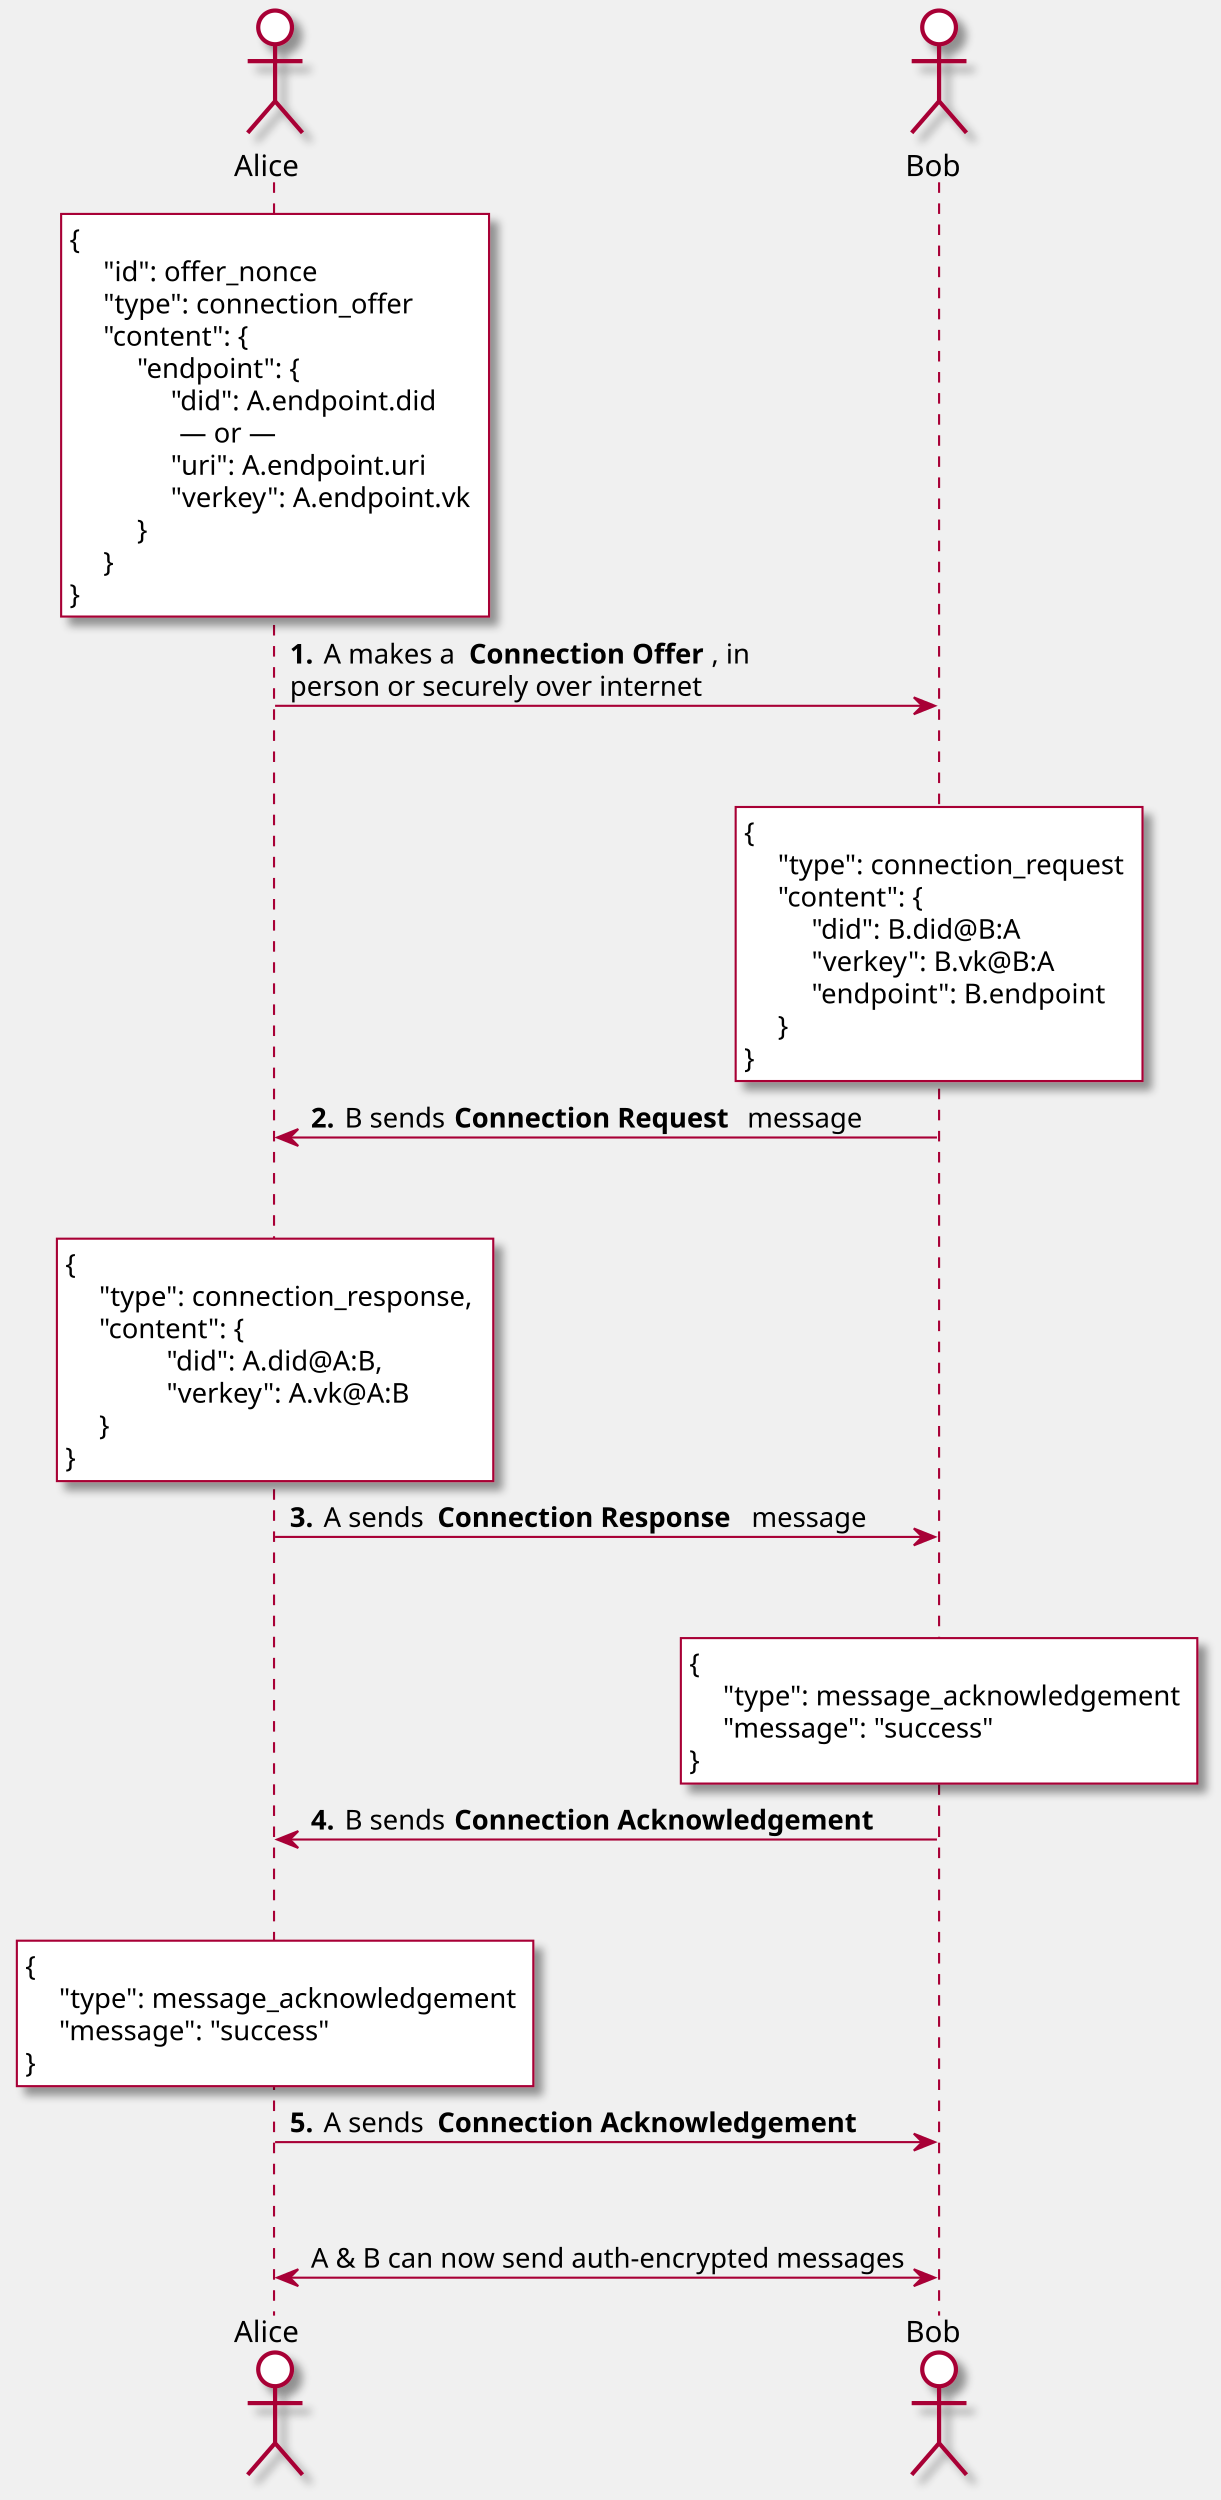
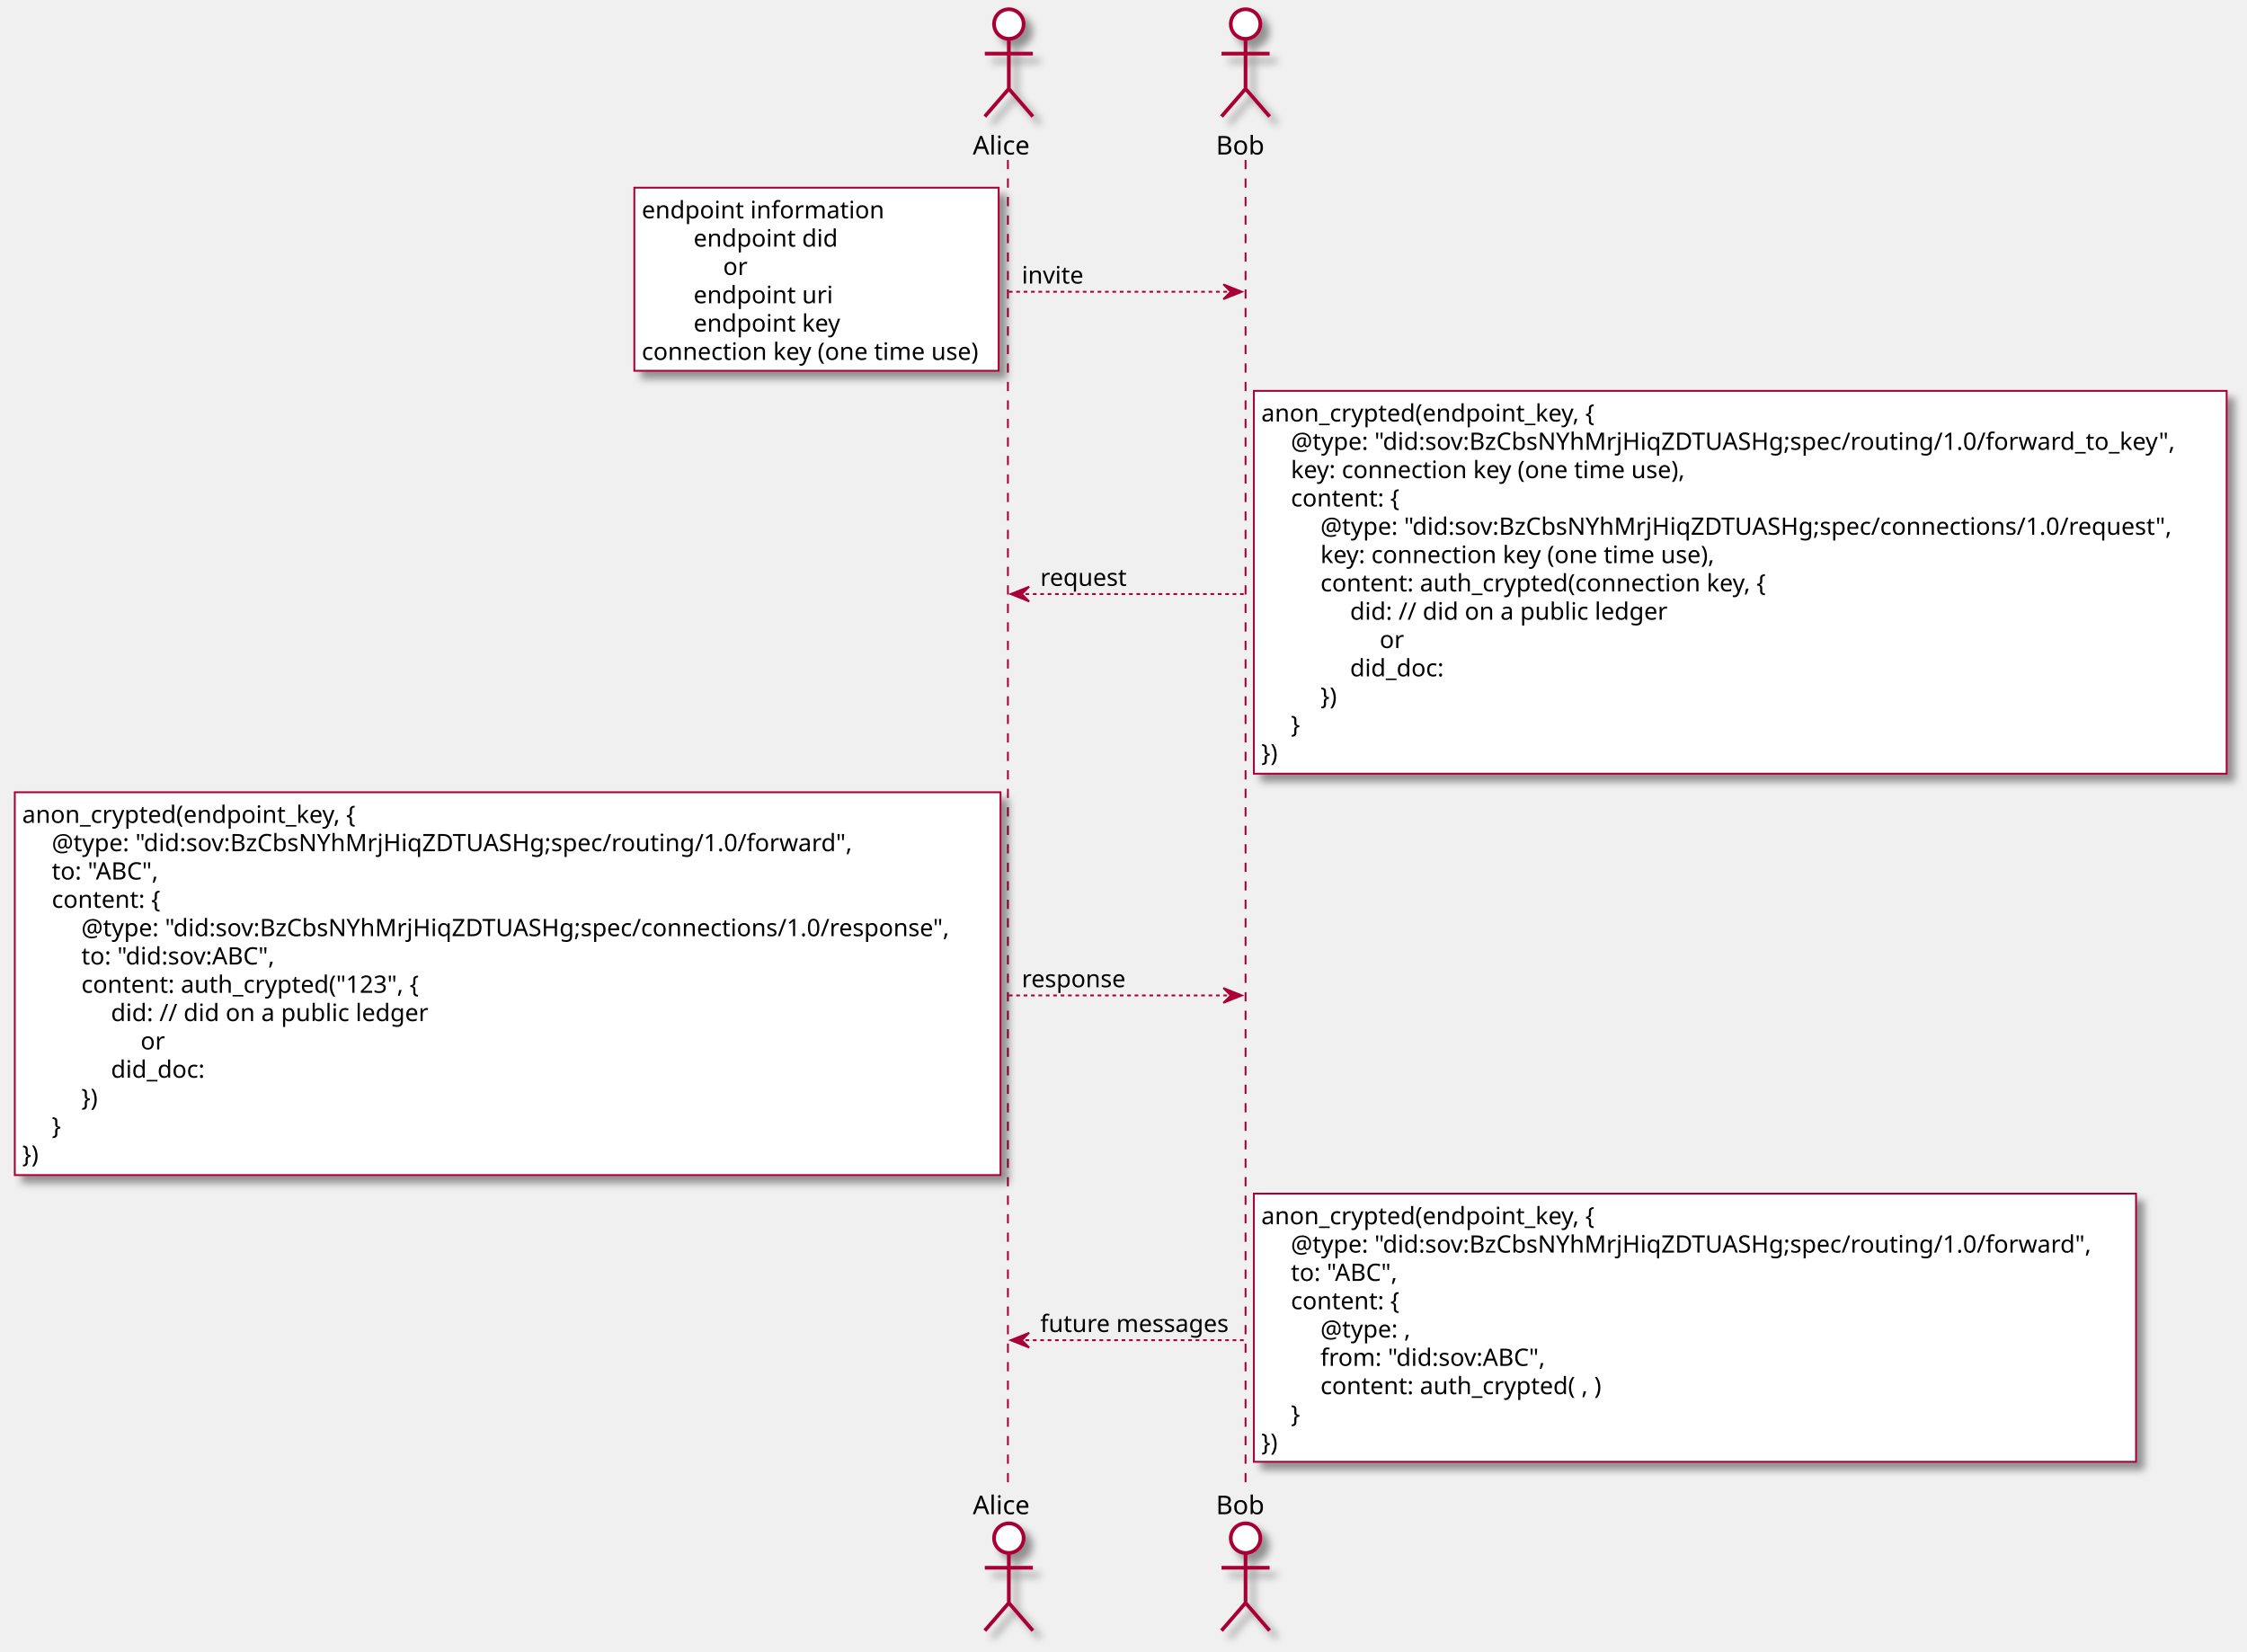
- <svg xmlns="http://www.w3.org/2000/svg" contentScriptType="application/ecmascript" contentStyleType="text/css" height="1186px" preserveAspectRatio="none" style="width:579px;height:1186px;" version="1.1" viewBox="0 0 579 1186" width="579px" zoomAndPan="magnify">
+ <svg xmlns="http://www.w3.org/2000/svg" contentScriptType="application/ecmascript" contentStyleType="text/css" height="893px" preserveAspectRatio="none" style="width:1215px;height:893px;" version="1.1" viewBox="0 0 1215 893" width="1215px" zoomAndPan="magnify">
  <defs>
-     <filter height="300%" id="fi1rt7lutcskh" width="300%" x="-1" y="-1">
+     <filter height="300%" id="frnuntw7xqa2z" width="300%" x="-1" y="-1">
      <feGaussianBlur result="blurOut" stdDeviation="2.0" />
      <feColorMatrix in="blurOut" result="blurOut2" type="matrix" values="0 0 0 0 0 0 0 0 0 0 0 0 0 0 0 0 0 0 .4 0" />
      <feOffset dx="4.0" dy="4.0" in="blurOut2" result="blurOut3" />
      <feBlend in="SourceGraphic" in2="blurOut3" mode="normal" />
    </filter>
  </defs>
  <g>
-     <line style="stroke: #A80036; stroke-width: 1.0; stroke-dasharray: 5.0,5.0;" x1="130" x2="130" y1="86.488" y2="1098.531" />
-     <line style="stroke: #A80036; stroke-width: 1.0; stroke-dasharray: 5.0,5.0;" x1="445.5" x2="445.5" y1="86.488" y2="1098.531" />
-     <text fill="#000000" font-family="sans-serif" font-size="14" lengthAdjust="spacingAndGlyphs" textLength="33" x="111" y="83.535">Alice</text>
-     <ellipse cx="130.5" cy="13" fill="#FFFFFF" filter="url(#fi1rt7lutcskh)" rx="8" ry="8" style="stroke: #A80036; stroke-width: 2.0;" />
-     <path d="M130.5,21 L130.5,48 M117.5,29 L143.5,29 M130.5,48 L117.5,63 M130.5,48 L143.5,63 " fill="none" filter="url(#fi1rt7lutcskh)" style="stroke: #A80036; stroke-width: 2.0;" />
-     <text fill="#000000" font-family="sans-serif" font-size="14" lengthAdjust="spacingAndGlyphs" textLength="33" x="111" y="1111.066">Alice</text>
-     <ellipse cx="130.5" cy="1124.02" fill="#FFFFFF" filter="url(#fi1rt7lutcskh)" rx="8" ry="8" style="stroke: #A80036; stroke-width: 2.0;" />
-     <path d="M130.5,1132.02 L130.5,1159.02 M117.5,1140.02 L143.5,1140.02 M130.5,1159.02 L117.5,1174.02 M130.5,1159.02 L143.5,1174.02 " fill="none" filter="url(#fi1rt7lutcskh)" style="stroke: #A80036; stroke-width: 2.0;" />
-     <text fill="#000000" font-family="sans-serif" font-size="14" lengthAdjust="spacingAndGlyphs" textLength="26" x="429.5" y="83.535">Bob</text>
-     <ellipse cx="445.5" cy="13" fill="#FFFFFF" filter="url(#fi1rt7lutcskh)" rx="8" ry="8" style="stroke: #A80036; stroke-width: 2.0;" />
-     <path d="M445.5,21 L445.5,48 M432.5,29 L458.5,29 M445.5,48 L432.5,63 M445.5,48 L458.5,63 " fill="none" filter="url(#fi1rt7lutcskh)" style="stroke: #A80036; stroke-width: 2.0;" />
-     <text fill="#000000" font-family="sans-serif" font-size="14" lengthAdjust="spacingAndGlyphs" textLength="26" x="429.5" y="1111.066">Bob</text>
-     <ellipse cx="445.5" cy="1124.02" fill="#FFFFFF" filter="url(#fi1rt7lutcskh)" rx="8" ry="8" style="stroke: #A80036; stroke-width: 2.0;" />
-     <path d="M445.5,1132.02 L445.5,1159.02 M432.5,1140.02 L458.5,1140.02 M445.5,1159.02 L432.5,1174.02 M445.5,1159.02 L458.5,1174.02 " fill="none" filter="url(#fi1rt7lutcskh)" style="stroke: #A80036; stroke-width: 2.0;" />
-     <rect fill="#FFFFFF" filter="url(#fi1rt7lutcskh)" height="191" style="stroke: #A80036; stroke-width: 1.0;" width="203" x="29" y="101.488" />
-     <text fill="#000000" font-family="sans-serif" font-size="13" lengthAdjust="spacingAndGlyphs" textLength="4" x="33" y="118.057">{</text>
-     <text fill="#000000" font-family="sans-serif" font-size="13" lengthAdjust="spacingAndGlyphs" textLength="105" x="49" y="133.367">"id": offer_nonce</text>
-     <text fill="#000000" font-family="sans-serif" font-size="13" lengthAdjust="spacingAndGlyphs" textLength="152" x="49" y="148.678">"type": connection_offer</text>
-     <text fill="#000000" font-family="sans-serif" font-size="13" lengthAdjust="spacingAndGlyphs" textLength="70" x="49" y="163.988">"content": {</text>
-     <text fill="#000000" font-family="sans-serif" font-size="13" lengthAdjust="spacingAndGlyphs" textLength="78" x="65" y="179.299">"endpoint": {</text>
-     <text fill="#000000" font-family="sans-serif" font-size="13" lengthAdjust="spacingAndGlyphs" textLength="131" x="81" y="194.609">"did": A.endpoint.did</text>
-     <text fill="#000000" font-family="sans-serif" font-size="13" lengthAdjust="spacingAndGlyphs" textLength="47" x="85" y="209.92">— or —</text>
-     <text fill="#000000" font-family="sans-serif" font-size="13" lengthAdjust="spacingAndGlyphs" textLength="125" x="81" y="225.231">"uri": A.endpoint.uri</text>
-     <text fill="#000000" font-family="sans-serif" font-size="13" lengthAdjust="spacingAndGlyphs" textLength="147" x="81" y="240.541">"verkey": A.endpoint.vk</text>
-     <text fill="#000000" font-family="sans-serif" font-size="13" lengthAdjust="spacingAndGlyphs" textLength="4" x="65" y="255.852">}</text>
-     <text fill="#000000" font-family="sans-serif" font-size="13" lengthAdjust="spacingAndGlyphs" textLength="4" x="49" y="271.162">}</text>
-     <text fill="#000000" font-family="sans-serif" font-size="13" lengthAdjust="spacingAndGlyphs" textLength="4" x="33" y="286.473">}</text>
-     <polygon fill="#A80036" points="433.5,330.836,443.5,334.836,433.5,338.836,437.5,334.836" style="stroke: #A80036; stroke-width: 1.0;" />
-     <line style="stroke: #A80036; stroke-width: 1.0;" x1="130.5" x2="439.5" y1="334.836" y2="334.836" />
-     <text fill="#000000" font-family="sans-serif" font-size="13" font-weight="bold" lengthAdjust="spacingAndGlyphs" textLength="12" x="137.5" y="314.783">1.</text>
-     <text fill="#000000" font-family="sans-serif" font-size="13" lengthAdjust="spacingAndGlyphs" textLength="65" x="153.5" y="314.783">A makes a</text>
-     <text fill="#000000" font-family="sans-serif" font-size="13" font-weight="bold" lengthAdjust="spacingAndGlyphs" textLength="115" x="222.5" y="314.783">Connection Offer</text>
-     <text fill="#000000" font-family="sans-serif" font-size="13" lengthAdjust="spacingAndGlyphs" textLength="20" x="337.5" y="314.783">, in</text>
-     <text fill="#000000" font-family="sans-serif" font-size="13" lengthAdjust="spacingAndGlyphs" textLength="200" x="137.5" y="330.094">person or securely over internet</text>
-     <rect fill="#FFFFFF" filter="url(#fi1rt7lutcskh)" height="130" style="stroke: #A80036; stroke-width: 1.0;" width="193" x="349" y="382.836" />
-     <text fill="#000000" font-family="sans-serif" font-size="13" lengthAdjust="spacingAndGlyphs" textLength="4" x="353" y="399.404">{</text>
-     <text fill="#000000" font-family="sans-serif" font-size="13" lengthAdjust="spacingAndGlyphs" textLength="169" x="369" y="414.715">"type": connection_request</text>
-     <text fill="#000000" font-family="sans-serif" font-size="13" lengthAdjust="spacingAndGlyphs" textLength="70" x="369" y="430.025">"content": {</text>
-     <text fill="#000000" font-family="sans-serif" font-size="13" lengthAdjust="spacingAndGlyphs" textLength="100" x="385" y="445.336">"did": B.did@B:A</text>
-     <text fill="#000000" font-family="sans-serif" font-size="13" lengthAdjust="spacingAndGlyphs" textLength="116" x="385" y="460.647">"verkey": B.vk@B:A</text>
-     <text fill="#000000" font-family="sans-serif" font-size="13" lengthAdjust="spacingAndGlyphs" textLength="141" x="385" y="475.957">"endpoint": B.endpoint</text>
-     <text fill="#000000" font-family="sans-serif" font-size="13" lengthAdjust="spacingAndGlyphs" textLength="4" x="369" y="491.268">}</text>
-     <text fill="#000000" font-family="sans-serif" font-size="13" lengthAdjust="spacingAndGlyphs" textLength="4" x="353" y="506.578">}</text>
-     <polygon fill="#A80036" points="141.5,535.631,131.5,539.631,141.5,543.631,137.5,539.631" style="stroke: #A80036; stroke-width: 1.0;" />
-     <line style="stroke: #A80036; stroke-width: 1.0;" x1="135.5" x2="444.5" y1="539.631" y2="539.631" />
-     <text fill="#000000" font-family="sans-serif" font-size="13" font-weight="bold" lengthAdjust="spacingAndGlyphs" textLength="12" x="147.5" y="534.889">2.</text>
-     <text fill="#000000" font-family="sans-serif" font-size="13" lengthAdjust="spacingAndGlyphs" textLength="48" x="163.5" y="534.889">B sends</text>
-     <text fill="#000000" font-family="sans-serif" font-size="13" font-weight="bold" lengthAdjust="spacingAndGlyphs" textLength="135" x="215.5" y="534.889">Connection Request</text>
-     <text fill="#000000" font-family="sans-serif" font-size="13" lengthAdjust="spacingAndGlyphs" textLength="55" x="354.5" y="534.889">message</text>
-     <rect fill="#FFFFFF" filter="url(#fi1rt7lutcskh)" height="115" style="stroke: #A80036; stroke-width: 1.0;" width="207" x="27" y="587.631" />
-     <text fill="#000000" font-family="sans-serif" font-size="13" lengthAdjust="spacingAndGlyphs" textLength="4" x="31" y="604.199">{</text>
-     <text fill="#000000" font-family="sans-serif" font-size="13" lengthAdjust="spacingAndGlyphs" textLength="183" x="47" y="619.51">"type": connection_response,</text>
-     <text fill="#000000" font-family="sans-serif" font-size="13" lengthAdjust="spacingAndGlyphs" textLength="70" x="47" y="634.82">"content": {</text>
-     <text fill="#000000" font-family="sans-serif" font-size="13" lengthAdjust="spacingAndGlyphs" textLength="106" x="79" y="650.131">"did": A.did@A:B,</text>
-     <text fill="#000000" font-family="sans-serif" font-size="13" lengthAdjust="spacingAndGlyphs" textLength="118" x="79" y="665.441">"verkey": A.vk@A:B</text>
-     <text fill="#000000" font-family="sans-serif" font-size="13" lengthAdjust="spacingAndGlyphs" textLength="4" x="47" y="680.752">}</text>
-     <text fill="#000000" font-family="sans-serif" font-size="13" lengthAdjust="spacingAndGlyphs" textLength="4" x="31" y="696.062">}</text>
-     <polygon fill="#A80036" points="433.5,725.115,443.5,729.115,433.5,733.115,437.5,729.115" style="stroke: #A80036; stroke-width: 1.0;" />
-     <line style="stroke: #A80036; stroke-width: 1.0;" x1="130.5" x2="439.5" y1="729.115" y2="729.115" />
-     <text fill="#000000" font-family="sans-serif" font-size="13" font-weight="bold" lengthAdjust="spacingAndGlyphs" textLength="12" x="137.5" y="724.373">3.</text>
-     <text fill="#000000" font-family="sans-serif" font-size="13" lengthAdjust="spacingAndGlyphs" textLength="50" x="153.5" y="724.373">A sends</text>
-     <text fill="#000000" font-family="sans-serif" font-size="13" font-weight="bold" lengthAdjust="spacingAndGlyphs" textLength="145" x="207.5" y="724.373">Connection Response</text>
-     <text fill="#000000" font-family="sans-serif" font-size="13" lengthAdjust="spacingAndGlyphs" textLength="55" x="356.5" y="724.373">message</text>
-     <rect fill="#FFFFFF" filter="url(#fi1rt7lutcskh)" height="69" style="stroke: #A80036; stroke-width: 1.0;" width="245" x="323" y="777.115" />
-     <text fill="#000000" font-family="sans-serif" font-size="13" lengthAdjust="spacingAndGlyphs" textLength="4" x="327" y="793.684">{</text>
-     <text fill="#000000" font-family="sans-serif" font-size="13" lengthAdjust="spacingAndGlyphs" textLength="221" x="343" y="808.994">"type": message_acknowledgement</text>
-     <text fill="#000000" font-family="sans-serif" font-size="13" lengthAdjust="spacingAndGlyphs" textLength="133" x="343" y="824.305">"message": "success"</text>
-     <text fill="#000000" font-family="sans-serif" font-size="13" lengthAdjust="spacingAndGlyphs" textLength="4" x="327" y="839.615">}</text>
-     <polygon fill="#A80036" points="141.5,868.668,131.5,872.668,141.5,876.668,137.5,872.668" style="stroke: #A80036; stroke-width: 1.0;" />
-     <line style="stroke: #A80036; stroke-width: 1.0;" x1="135.5" x2="444.5" y1="872.668" y2="872.668" />
-     <text fill="#000000" font-family="sans-serif" font-size="13" font-weight="bold" lengthAdjust="spacingAndGlyphs" textLength="12" x="147.5" y="867.926">4.</text>
-     <text fill="#000000" font-family="sans-serif" font-size="13" lengthAdjust="spacingAndGlyphs" textLength="48" x="163.5" y="867.926">B sends</text>
-     <text fill="#000000" font-family="sans-serif" font-size="13" font-weight="bold" lengthAdjust="spacingAndGlyphs" textLength="206" x="215.5" y="867.926">Connection Acknowledgement</text>
-     <rect fill="#FFFFFF" filter="url(#fi1rt7lutcskh)" height="69" style="stroke: #A80036; stroke-width: 1.0;" width="245" x="8" y="920.668" />
-     <text fill="#000000" font-family="sans-serif" font-size="13" lengthAdjust="spacingAndGlyphs" textLength="4" x="12" y="937.236">{</text>
-     <text fill="#000000" font-family="sans-serif" font-size="13" lengthAdjust="spacingAndGlyphs" textLength="221" x="28" y="952.547">"type": message_acknowledgement</text>
-     <text fill="#000000" font-family="sans-serif" font-size="13" lengthAdjust="spacingAndGlyphs" textLength="133" x="28" y="967.857">"message": "success"</text>
-     <text fill="#000000" font-family="sans-serif" font-size="13" lengthAdjust="spacingAndGlyphs" textLength="4" x="12" y="983.168">}</text>
-     <polygon fill="#A80036" points="433.5,1012.221,443.5,1016.221,433.5,1020.221,437.5,1016.221" style="stroke: #A80036; stroke-width: 1.0;" />
-     <line style="stroke: #A80036; stroke-width: 1.0;" x1="130.5" x2="439.5" y1="1016.221" y2="1016.221" />
-     <text fill="#000000" font-family="sans-serif" font-size="13" font-weight="bold" lengthAdjust="spacingAndGlyphs" textLength="12" x="137.5" y="1011.479">5.</text>
-     <text fill="#000000" font-family="sans-serif" font-size="13" lengthAdjust="spacingAndGlyphs" textLength="50" x="153.5" y="1011.479">A sends</text>
-     <text fill="#000000" font-family="sans-serif" font-size="13" font-weight="bold" lengthAdjust="spacingAndGlyphs" textLength="206" x="207.5" y="1011.479">Connection Acknowledgement</text>
-     <polygon fill="#A80036" points="141.5,1076.531,131.5,1080.531,141.5,1084.531,137.5,1080.531" style="stroke: #A80036; stroke-width: 1.0;" />
-     <polygon fill="#A80036" points="433.5,1076.531,443.5,1080.531,433.5,1084.531,437.5,1080.531" style="stroke: #A80036; stroke-width: 1.0;" />
-     <line style="stroke: #A80036; stroke-width: 1.0;" x1="135.5" x2="439.5" y1="1080.531" y2="1080.531" />
-     <text fill="#000000" font-family="sans-serif" font-size="13" lengthAdjust="spacingAndGlyphs" textLength="291" x="147.5" y="1075.789">A &amp; B can now send auth-encrypted messages</text>
+     <line style="stroke: #A80036; stroke-width: 1.0; stroke-dasharray: 5.0,5.0;" x1="545" x2="545" y1="86.488" y2="806.221" />
+     <line style="stroke: #A80036; stroke-width: 1.0; stroke-dasharray: 5.0,5.0;" x1="673.5" x2="673.5" y1="86.488" y2="806.221" />
+     <text fill="#000000" font-family="sans-serif" font-size="14" lengthAdjust="spacingAndGlyphs" textLength="33" x="526" y="83.535">Alice</text>
+     <ellipse cx="545.5" cy="13" fill="#FFFFFF" filter="url(#frnuntw7xqa2z)" rx="8" ry="8" style="stroke: #A80036; stroke-width: 2.0;" />
+     <path d="M545.5,21 L545.5,48 M532.5,29 L558.5,29 M545.5,48 L532.5,63 M545.5,48 L558.5,63 " fill="none" filter="url(#frnuntw7xqa2z)" style="stroke: #A80036; stroke-width: 2.0;" />
+     <text fill="#000000" font-family="sans-serif" font-size="14" lengthAdjust="spacingAndGlyphs" textLength="33" x="526" y="818.756">Alice</text>
+     <ellipse cx="545.5" cy="831.709" fill="#FFFFFF" filter="url(#frnuntw7xqa2z)" rx="8" ry="8" style="stroke: #A80036; stroke-width: 2.0;" />
+     <path d="M545.5,839.709 L545.5,866.709 M532.5,847.709 L558.5,847.709 M545.5,866.709 L532.5,881.709 M545.5,866.709 L558.5,881.709 " fill="none" filter="url(#frnuntw7xqa2z)" style="stroke: #A80036; stroke-width: 2.0;" />
+     <text fill="#000000" font-family="sans-serif" font-size="14" lengthAdjust="spacingAndGlyphs" textLength="26" x="657.5" y="83.535">Bob</text>
+     <ellipse cx="673.5" cy="13" fill="#FFFFFF" filter="url(#frnuntw7xqa2z)" rx="8" ry="8" style="stroke: #A80036; stroke-width: 2.0;" />
+     <path d="M673.5,21 L673.5,48 M660.5,29 L686.5,29 M673.5,48 L660.5,63 M673.5,48 L686.5,63 " fill="none" filter="url(#frnuntw7xqa2z)" style="stroke: #A80036; stroke-width: 2.0;" />
+     <text fill="#000000" font-family="sans-serif" font-size="14" lengthAdjust="spacingAndGlyphs" textLength="26" x="657.5" y="818.756">Bob</text>
+     <ellipse cx="673.5" cy="831.709" fill="#FFFFFF" filter="url(#frnuntw7xqa2z)" rx="8" ry="8" style="stroke: #A80036; stroke-width: 2.0;" />
+     <path d="M673.5,839.709 L673.5,866.709 M660.5,847.709 L686.5,847.709 M673.5,866.709 L660.5,881.709 M673.5,866.709 L686.5,881.709 " fill="none" filter="url(#frnuntw7xqa2z)" style="stroke: #A80036; stroke-width: 2.0;" />
+     <polygon fill="#A80036" points="661.5,153.765,671.5,157.765,661.5,161.765,665.5,157.765" style="stroke: #A80036; stroke-width: 1.0;" />
+     <line style="stroke: #A80036; stroke-width: 1.0; stroke-dasharray: 2.0,2.0;" x1="545.5" x2="667.5" y1="157.765" y2="157.765" />
+     <text fill="#000000" font-family="sans-serif" font-size="13" lengthAdjust="spacingAndGlyphs" textLength="35" x="552.5" y="153.333">invite</text>
+     <rect fill="#FFFFFF" filter="url(#frnuntw7xqa2z)" height="99" style="stroke: #A80036; stroke-width: 1.0;" width="197" x="343" y="101.488" />
+     <text fill="#000000" font-family="sans-serif" font-size="13" lengthAdjust="spacingAndGlyphs" textLength="134" x="347" y="118.057">endpoint information</text>
+     <text fill="#000000" font-family="sans-serif" font-size="13" lengthAdjust="spacingAndGlyphs" textLength="80" x="375" y="133.367">endpoint did</text>
+     <text fill="#000000" font-family="sans-serif" font-size="13" lengthAdjust="spacingAndGlyphs" textLength="13" x="391" y="148.678">or</text>
+     <text fill="#000000" font-family="sans-serif" font-size="13" lengthAdjust="spacingAndGlyphs" textLength="77" x="375" y="163.988">endpoint uri</text>
+     <text fill="#000000" font-family="sans-serif" font-size="13" lengthAdjust="spacingAndGlyphs" textLength="82" x="375" y="179.299">endpoint key</text>
+     <text fill="#000000" font-family="sans-serif" font-size="13" lengthAdjust="spacingAndGlyphs" textLength="189" x="347" y="194.609">connection key (one time use)</text>
+     <polygon fill="#A80036" points="556.5,317.215,546.5,321.215,556.5,325.215,552.5,321.215" style="stroke: #A80036; stroke-width: 1.0;" />
+     <line style="stroke: #A80036; stroke-width: 1.0; stroke-dasharray: 2.0,2.0;" x1="550.5" x2="672.5" y1="321.215" y2="321.215" />
+     <text fill="#000000" font-family="sans-serif" font-size="13" lengthAdjust="spacingAndGlyphs" textLength="47" x="562.5" y="316.783">request</text>
+     <rect fill="#FFFFFF" filter="url(#frnuntw7xqa2z)" height="207" style="stroke: #A80036; stroke-width: 1.0;" width="526" x="678" y="211.352" />
+     <text fill="#000000" font-family="sans-serif" font-size="13" lengthAdjust="spacingAndGlyphs" textLength="186" x="682" y="227.92">anon_crypted(endpoint_key, {</text>
+     <text fill="#000000" font-family="sans-serif" font-size="13" lengthAdjust="spacingAndGlyphs" textLength="502" x="698" y="243.231">@type: "did:sov:BzCbsNYhMrjHiqZDTUASHg;spec/routing/1.0/forward_to_key",</text>
+     <text fill="#000000" font-family="sans-serif" font-size="13" lengthAdjust="spacingAndGlyphs" textLength="223" x="698" y="258.541">key: connection key (one time use),</text>
+     <text fill="#000000" font-family="sans-serif" font-size="13" lengthAdjust="spacingAndGlyphs" textLength="60" x="698" y="273.852">content: {</text>
+     <text fill="#000000" font-family="sans-serif" font-size="13" lengthAdjust="spacingAndGlyphs" textLength="483" x="714" y="289.162">@type: "did:sov:BzCbsNYhMrjHiqZDTUASHg;spec/connections/1.0/request",</text>
+     <text fill="#000000" font-family="sans-serif" font-size="13" lengthAdjust="spacingAndGlyphs" textLength="223" x="714" y="304.473">key: connection key (one time use),</text>
+     <text fill="#000000" font-family="sans-serif" font-size="13" lengthAdjust="spacingAndGlyphs" textLength="250" x="714" y="319.783">content: auth_crypted(connection key, {</text>
+     <text fill="#000000" font-family="sans-serif" font-size="13" lengthAdjust="spacingAndGlyphs" textLength="183" x="730" y="335.094">did: // did on a public ledger</text>
+     <text fill="#000000" font-family="sans-serif" font-size="13" lengthAdjust="spacingAndGlyphs" textLength="13" x="746" y="350.404">or</text>
+     <text fill="#000000" font-family="sans-serif" font-size="13" lengthAdjust="spacingAndGlyphs" textLength="54" x="730" y="365.715">did_doc:</text>
+     <text fill="#000000" font-family="sans-serif" font-size="13" lengthAdjust="spacingAndGlyphs" textLength="8" x="714" y="381.025">})</text>
+     <text fill="#000000" font-family="sans-serif" font-size="13" lengthAdjust="spacingAndGlyphs" textLength="4" x="698" y="396.336">}</text>
+     <text fill="#000000" font-family="sans-serif" font-size="13" lengthAdjust="spacingAndGlyphs" textLength="8" x="682" y="411.647">})</text>
+     <polygon fill="#A80036" points="661.5,534.252,671.5,538.252,661.5,542.252,665.5,538.252" style="stroke: #A80036; stroke-width: 1.0;" />
+     <line style="stroke: #A80036; stroke-width: 1.0; stroke-dasharray: 2.0,2.0;" x1="545.5" x2="667.5" y1="538.252" y2="538.252" />
+     <text fill="#000000" font-family="sans-serif" font-size="13" lengthAdjust="spacingAndGlyphs" textLength="57" x="552.5" y="533.82">response</text>
+     <rect fill="#FFFFFF" filter="url(#frnuntw7xqa2z)" height="207" style="stroke: #A80036; stroke-width: 1.0;" width="533" x="8" y="428.389" />
+     <text fill="#000000" font-family="sans-serif" font-size="13" lengthAdjust="spacingAndGlyphs" textLength="186" x="12" y="444.957">anon_crypted(endpoint_key, {</text>
+     <text fill="#000000" font-family="sans-serif" font-size="13" lengthAdjust="spacingAndGlyphs" textLength="453" x="28" y="460.268">@type: "did:sov:BzCbsNYhMrjHiqZDTUASHg;spec/routing/1.0/forward",</text>
+     <text fill="#000000" font-family="sans-serif" font-size="13" lengthAdjust="spacingAndGlyphs" textLength="60" x="28" y="475.578">to: "ABC",</text>
+     <text fill="#000000" font-family="sans-serif" font-size="13" lengthAdjust="spacingAndGlyphs" textLength="60" x="28" y="490.889">content: {</text>
+     <text fill="#000000" font-family="sans-serif" font-size="13" lengthAdjust="spacingAndGlyphs" textLength="493" x="44" y="506.199">@type: "did:sov:BzCbsNYhMrjHiqZDTUASHg;spec/connections/1.0/response",</text>
+     <text fill="#000000" font-family="sans-serif" font-size="13" lengthAdjust="spacingAndGlyphs" textLength="110" x="44" y="521.51">to: "did:sov:ABC",</text>
+     <text fill="#000000" font-family="sans-serif" font-size="13" lengthAdjust="spacingAndGlyphs" textLength="188" x="44" y="536.82">content: auth_crypted("123", {</text>
+     <text fill="#000000" font-family="sans-serif" font-size="13" lengthAdjust="spacingAndGlyphs" textLength="183" x="60" y="552.131">did: // did on a public ledger</text>
+     <text fill="#000000" font-family="sans-serif" font-size="13" lengthAdjust="spacingAndGlyphs" textLength="13" x="76" y="567.441">or</text>
+     <text fill="#000000" font-family="sans-serif" font-size="13" lengthAdjust="spacingAndGlyphs" textLength="54" x="60" y="582.752">did_doc:</text>
+     <text fill="#000000" font-family="sans-serif" font-size="13" lengthAdjust="spacingAndGlyphs" textLength="8" x="44" y="598.062">})</text>
+     <text fill="#000000" font-family="sans-serif" font-size="13" lengthAdjust="spacingAndGlyphs" textLength="4" x="28" y="613.373">}</text>
+     <text fill="#000000" font-family="sans-serif" font-size="13" lengthAdjust="spacingAndGlyphs" textLength="8" x="12" y="628.684">})</text>
+     <polygon fill="#A80036" points="556.5,720.668,546.5,724.668,556.5,728.668,552.5,724.668" style="stroke: #A80036; stroke-width: 1.0;" />
+     <line style="stroke: #A80036; stroke-width: 1.0; stroke-dasharray: 2.0,2.0;" x1="550.5" x2="672.5" y1="724.668" y2="724.668" />
+     <text fill="#000000" font-family="sans-serif" font-size="13" lengthAdjust="spacingAndGlyphs" textLength="104" x="562.5" y="720.236">future messages</text>
+     <rect fill="#FFFFFF" filter="url(#frnuntw7xqa2z)" height="145" style="stroke: #A80036; stroke-width: 1.0;" width="477" x="678" y="645.426" />
+     <text fill="#000000" font-family="sans-serif" font-size="13" lengthAdjust="spacingAndGlyphs" textLength="186" x="682" y="661.994">anon_crypted(endpoint_key, {</text>
+     <text fill="#000000" font-family="sans-serif" font-size="13" lengthAdjust="spacingAndGlyphs" textLength="453" x="698" y="677.305">@type: "did:sov:BzCbsNYhMrjHiqZDTUASHg;spec/routing/1.0/forward",</text>
+     <text fill="#000000" font-family="sans-serif" font-size="13" lengthAdjust="spacingAndGlyphs" textLength="60" x="698" y="692.615">to: "ABC",</text>
+     <text fill="#000000" font-family="sans-serif" font-size="13" lengthAdjust="spacingAndGlyphs" textLength="60" x="698" y="707.926">content: {</text>
+     <text fill="#000000" font-family="sans-serif" font-size="13" lengthAdjust="spacingAndGlyphs" textLength="50" x="714" y="723.236">@type: ,</text>
+     <text fill="#000000" font-family="sans-serif" font-size="13" lengthAdjust="spacingAndGlyphs" textLength="127" x="714" y="738.547">from: "did:sov:ABC",</text>
+     <text fill="#000000" font-family="sans-serif" font-size="13" lengthAdjust="spacingAndGlyphs" textLength="158" x="714" y="753.857">content: auth_crypted( , )</text>
+     <text fill="#000000" font-family="sans-serif" font-size="13" lengthAdjust="spacingAndGlyphs" textLength="4" x="698" y="769.168">}</text>
+     <text fill="#000000" font-family="sans-serif" font-size="13" lengthAdjust="spacingAndGlyphs" textLength="8" x="682" y="784.479">})</text>
  </g>
</svg>
